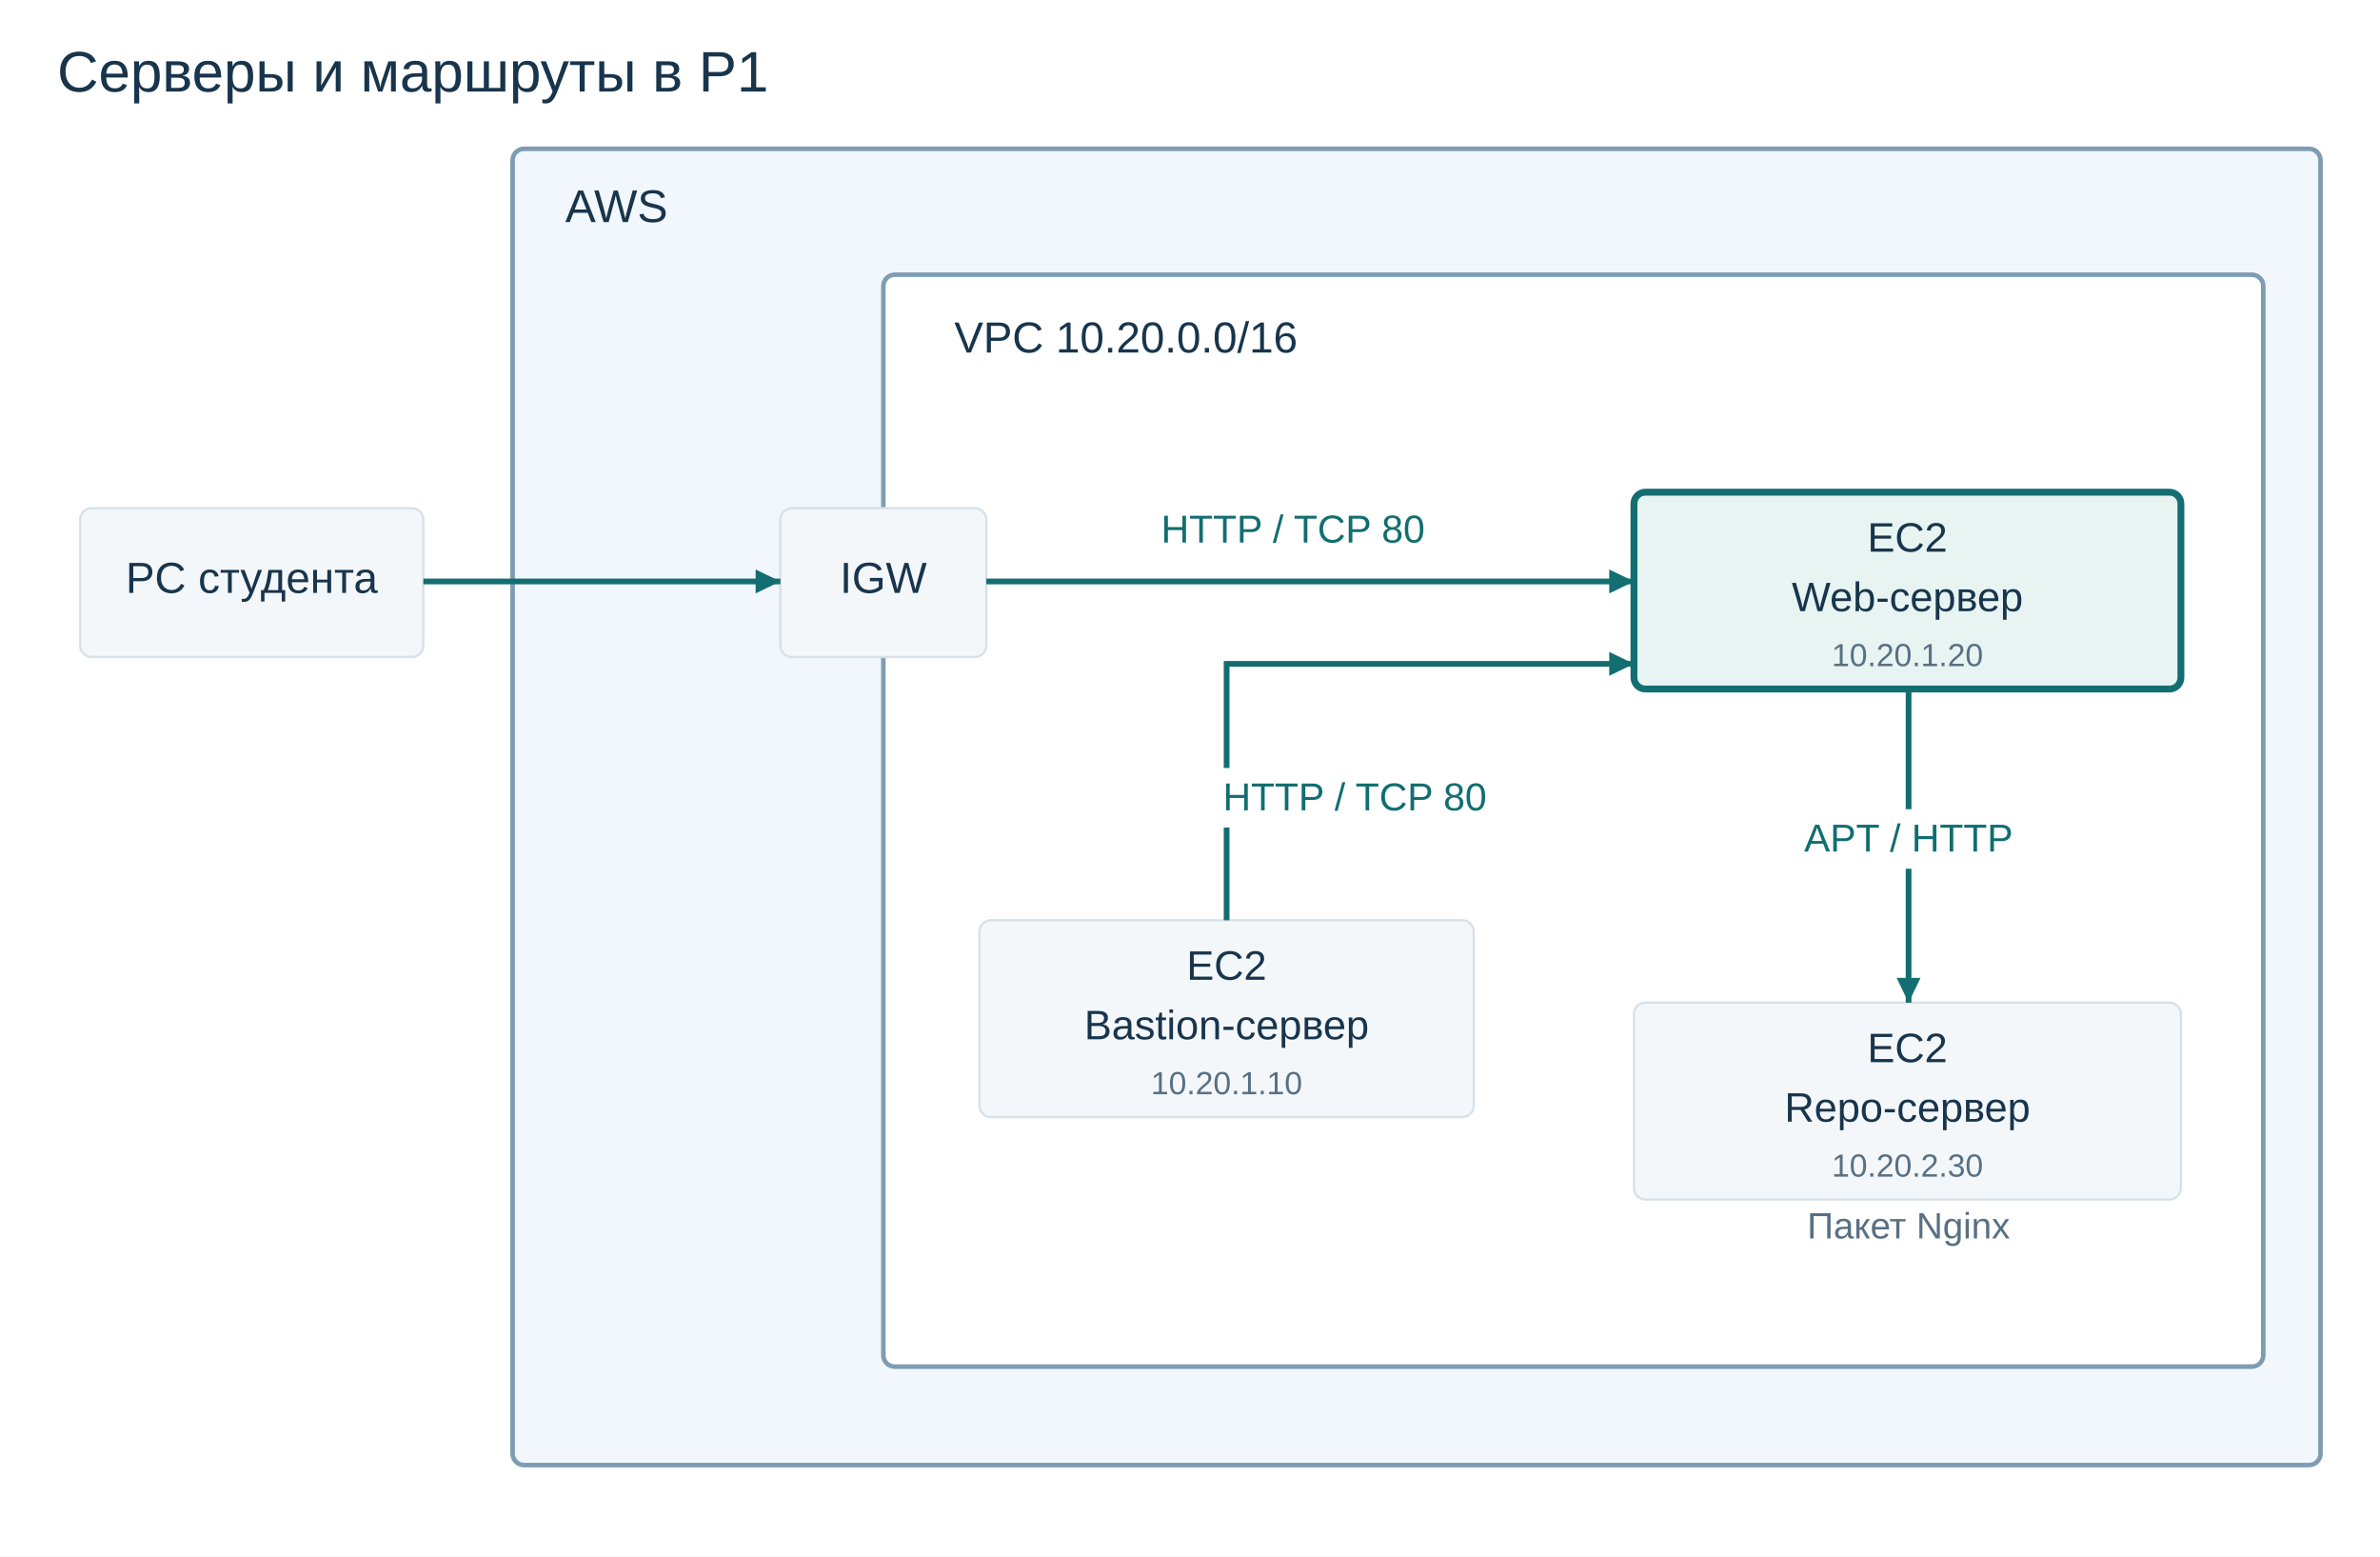
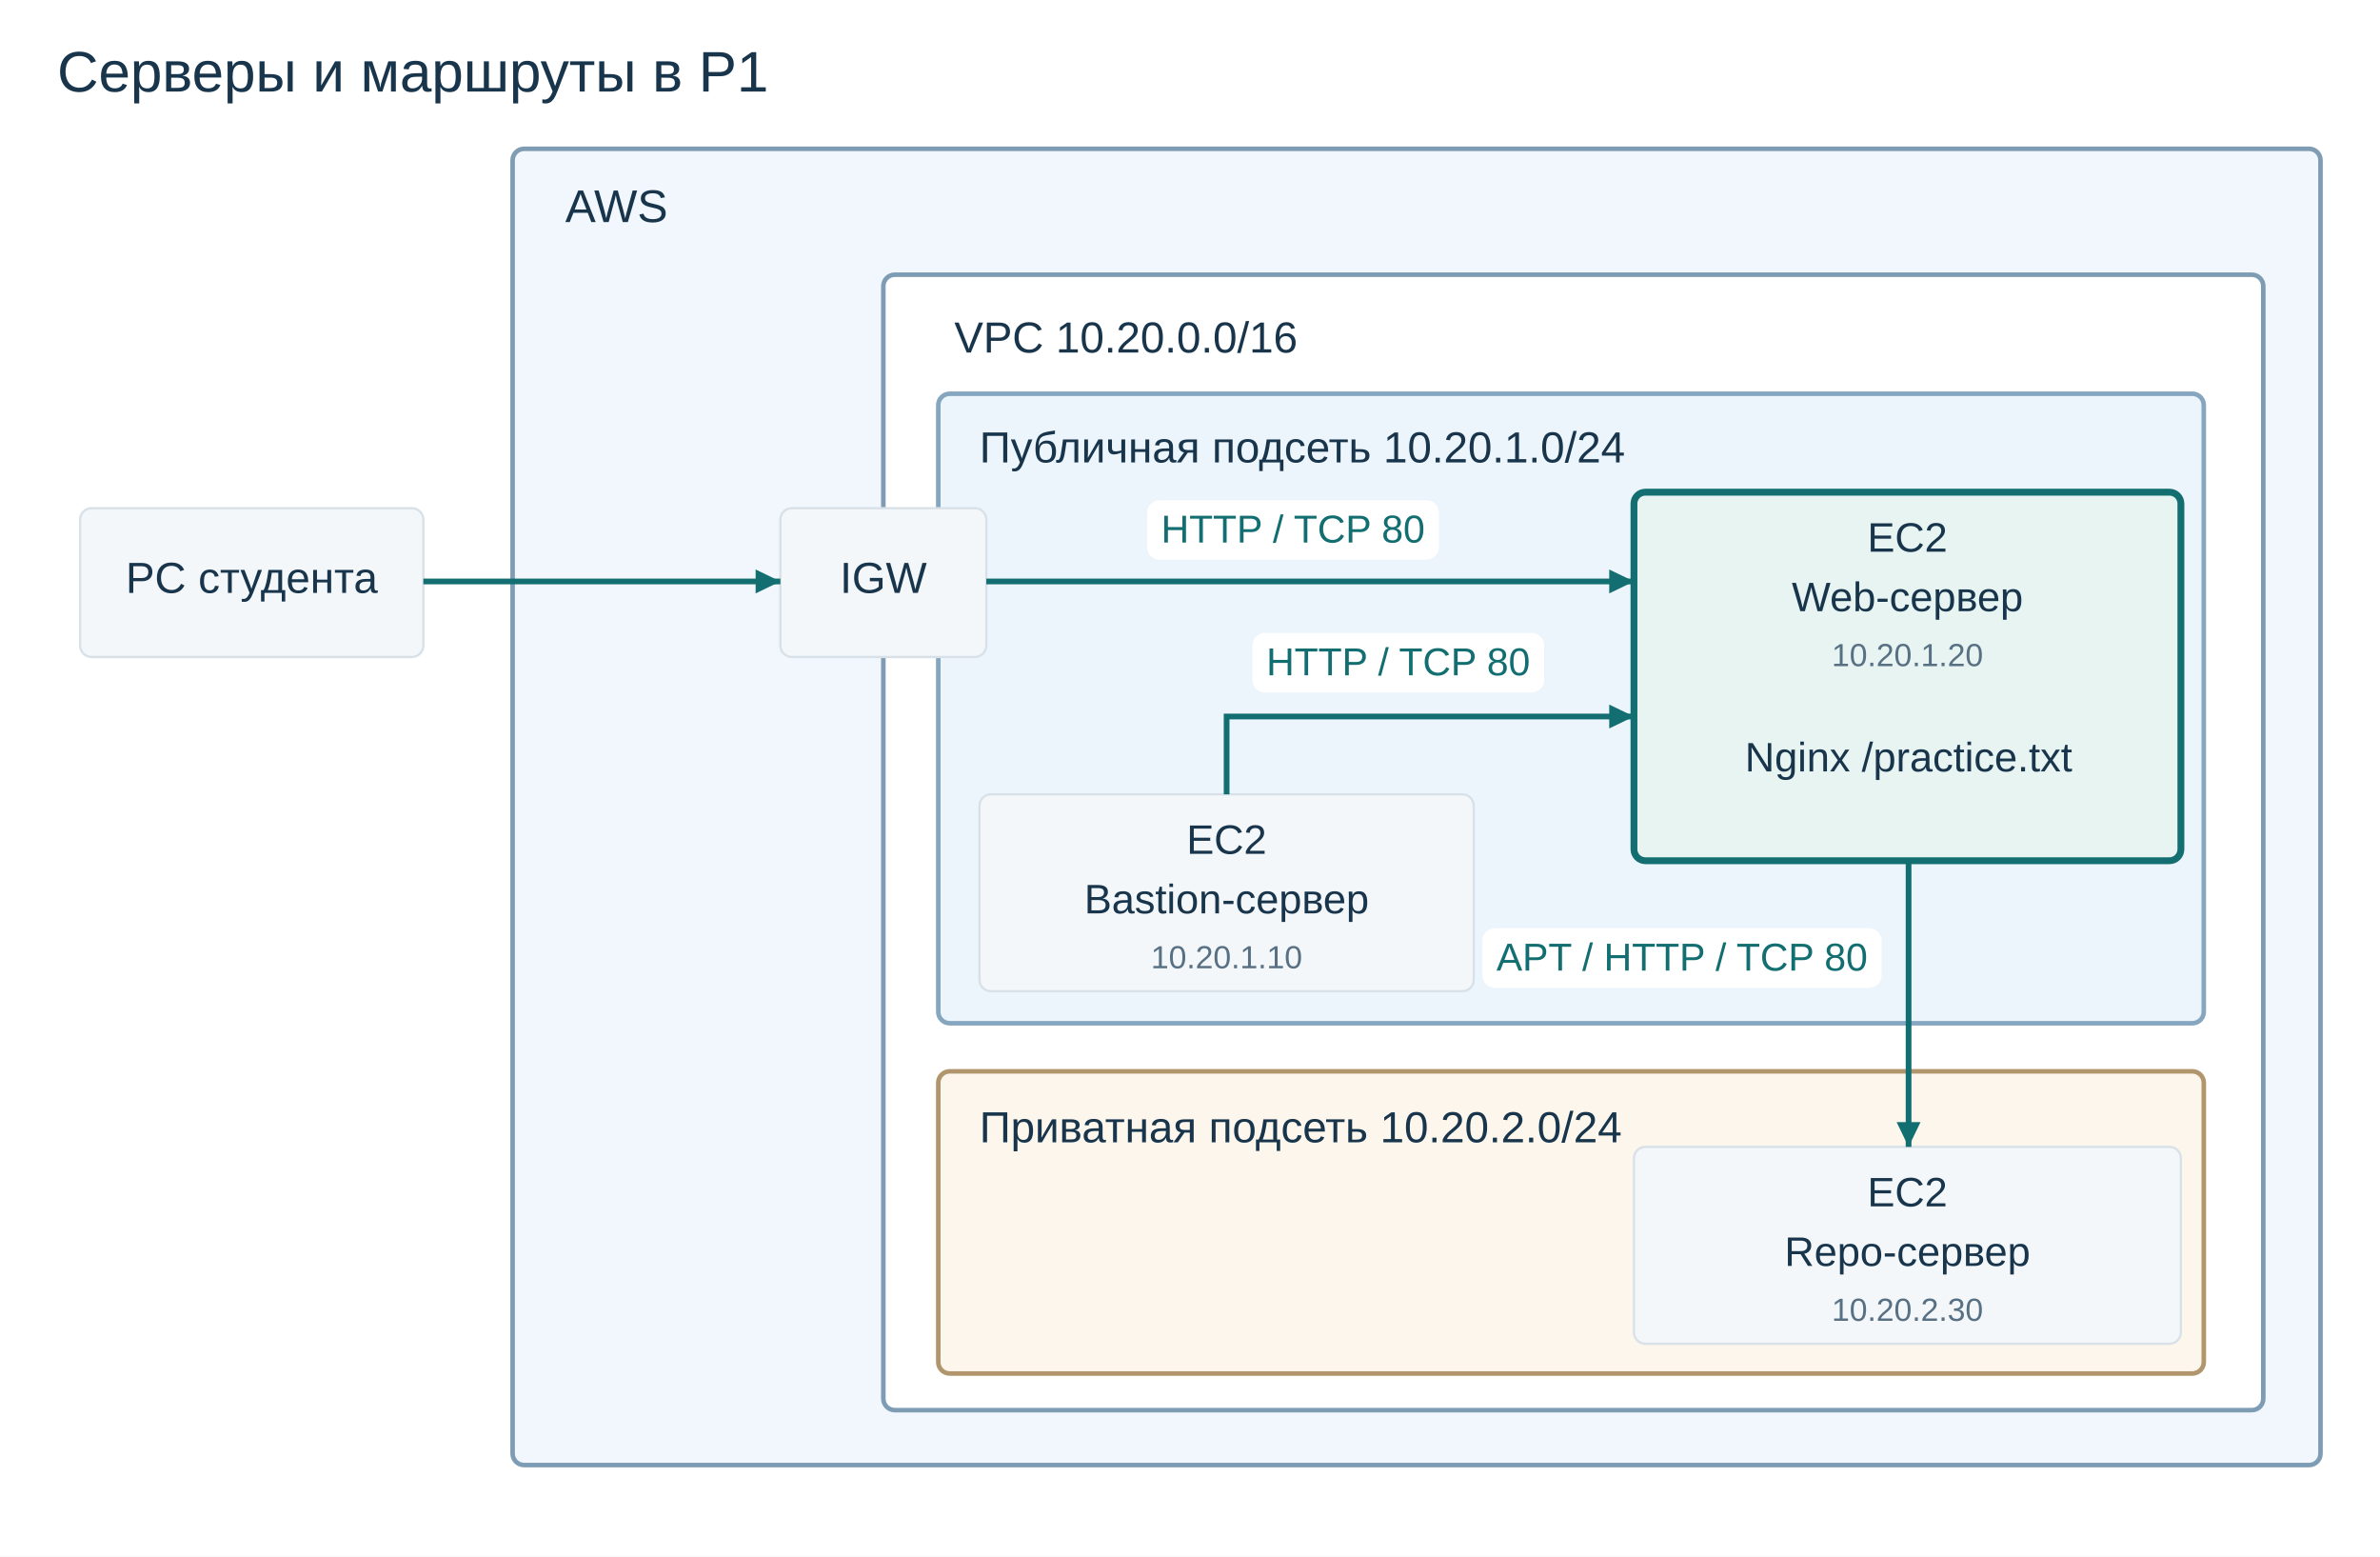
<svg xmlns="http://www.w3.org/2000/svg" width="1040" height="680" viewBox="0 0 1040 680" role="img">
  <rect width="1040" height="680" fill="white" />
  <text x="25" y="40" font-size="25" font-family="Arial,MS Gothic,sans-serif" fill="#18354c">Серверы и маршруты в P1</text>
  <rect x="224" y="65" width="790" height="575" rx="5" fill="#f1f7fc" stroke="#7e9cb3" stroke-width="2" />
  <text x="247" y="97" font-size="20" font-family="Arial,MS Gothic,sans-serif" fill="#18354c">AWS</text>
-   <rect x="386" y="120" width="603" height="477" rx="5" fill="white" stroke="#7e9cb3" stroke-width="2" />
+   <rect x="386" y="120" width="603" height="496" rx="5" fill="white" stroke="#7e9cb3" stroke-width="2" />
  <text x="417" y="154" font-size="19" font-family="Arial,MS Gothic,sans-serif" fill="#18354c">VPC  10.20.0.0/16</text>
+   <rect x="410" y="172" width="553" height="275" rx="5" fill="#edf5fc" stroke="#86a6bf" stroke-width="2" />
+   <text x="428" y="202" font-size="19" font-family="Arial,MS Gothic,sans-serif" fill="#18354c">Публичная подсеть  10.20.1.0/24</text>
+   <rect x="410" y="468" width="553" height="132" rx="5" fill="#fcf6ec" stroke="#b1956c" stroke-width="2" />
+   <text x="428" y="499" font-size="19" font-family="Arial,MS Gothic,sans-serif" fill="#18354c">Приватная подсеть  10.20.2.0/24</text>
+   <rect x="714" y="215" width="239" height="161" rx="5" fill="#e7f4f2" stroke="#126e70" stroke-width="3" />
+   <text x="833.5" y="241" font-size="18" font-family="Arial,MS Gothic,sans-serif" fill="#18354c" text-anchor="middle">EC2</text>
+   <text x="833.5" y="267" font-size="18" font-family="Arial,MS Gothic,sans-serif" fill="#18354c" text-anchor="middle">Web-сервер</text>
+   <text x="833.5" y="291" font-size="14" font-family="Arial,MS Gothic,sans-serif" fill="#587083" text-anchor="middle">10.20.1.20</text>
+   <rect x="428" y="347" width="216" height="86" rx="5" fill="#f4f7fa" stroke="#d8e1e8" stroke-width="1" />
+   <text x="536.0" y="373" font-size="18" font-family="Arial,MS Gothic,sans-serif" fill="#18354c" text-anchor="middle">EC2</text>
+   <text x="536.0" y="399" font-size="18" font-family="Arial,MS Gothic,sans-serif" fill="#18354c" text-anchor="middle">Bastion-сервер</text>
+   <text x="536.0" y="423" font-size="14" font-family="Arial,MS Gothic,sans-serif" fill="#587083" text-anchor="middle">10.20.1.10</text>
+   <rect x="714" y="501" width="239" height="86" rx="5" fill="#f4f7fa" stroke="#d8e1e8" stroke-width="1" />
+   <text x="833.5" y="527" font-size="18" font-family="Arial,MS Gothic,sans-serif" fill="#18354c" text-anchor="middle">EC2</text>
+   <text x="833.5" y="553" font-size="18" font-family="Arial,MS Gothic,sans-serif" fill="#18354c" text-anchor="middle">Repo-сервер</text>
+   <text x="833.5" y="577" font-size="14" font-family="Arial,MS Gothic,sans-serif" fill="#587083" text-anchor="middle">10.20.2.30</text>
  <rect x="35" y="222" width="150" height="65" rx="5" fill="#f4f7fa" stroke="#d8e1e8" stroke-width="1" />
  <text x="110.0" y="259" font-size="19" font-family="Arial,MS Gothic,sans-serif" fill="#18354c" text-anchor="middle">PC студента</text>
  <rect x="341" y="222" width="90" height="65" rx="5" fill="#f4f7fa" stroke="#d8e1e8" stroke-width="1" />
  <text x="386.0" y="259" font-size="19" font-family="Arial,MS Gothic,sans-serif" fill="#18354c" text-anchor="middle">IGW</text>
-   <rect x="714" y="215" width="239" height="86" rx="5" fill="#e7f4f2" stroke="#126e70" stroke-width="3" />
-   <text x="833.5" y="241" font-size="18" font-family="Arial,MS Gothic,sans-serif" fill="#18354c" text-anchor="middle">EC2</text>
-   <text x="833.5" y="267" font-size="18" font-family="Arial,MS Gothic,sans-serif" fill="#18354c" text-anchor="middle">Web-сервер</text>
-   <text x="833.5" y="291" font-size="14" font-family="Arial,MS Gothic,sans-serif" fill="#587083" text-anchor="middle">10.20.1.20</text>
-   <rect x="428" y="402" width="216" height="86" rx="5" fill="#f4f7fa" stroke="#d8e1e8" stroke-width="1" />
-   <text x="536.0" y="428" font-size="18" font-family="Arial,MS Gothic,sans-serif" fill="#18354c" text-anchor="middle">EC2</text>
-   <text x="536.0" y="454" font-size="18" font-family="Arial,MS Gothic,sans-serif" fill="#18354c" text-anchor="middle">Bastion-сервер</text>
-   <text x="536.0" y="478" font-size="14" font-family="Arial,MS Gothic,sans-serif" fill="#587083" text-anchor="middle">10.20.1.10</text>
-   <rect x="714" y="438" width="239" height="86" rx="5" fill="#f4f7fa" stroke="#d8e1e8" stroke-width="1" />
-   <text x="833.5" y="464" font-size="18" font-family="Arial,MS Gothic,sans-serif" fill="#18354c" text-anchor="middle">EC2</text>
-   <text x="833.5" y="490" font-size="18" font-family="Arial,MS Gothic,sans-serif" fill="#18354c" text-anchor="middle">Repo-сервер</text>
-   <text x="833.5" y="514" font-size="14" font-family="Arial,MS Gothic,sans-serif" fill="#587083" text-anchor="middle">10.20.2.30</text>
  <polyline points="185,254 341,254" fill="none" stroke="#126e70" stroke-width="2.5" />
  <polygon points="341.00,254.00 330.19,259.22 330.19,248.78" fill="#126e70" />
  <polyline points="431,254 714,254" fill="none" stroke="#126e70" stroke-width="2.5" />
  <polygon points="714.00,254.00 703.19,259.22 703.19,248.78" fill="#126e70" />
  <rect x="501.762" y="219" width="126.477" height="25" rx="5" fill="white" stroke="white" stroke-width="1" />
  <text x="565" y="237" font-size="17" font-family="Arial,MS Gothic,sans-serif" fill="#126e70" text-anchor="middle">HTTP / TCP 80</text>
-   <polyline points="536,402 536,290 714,290" fill="none" stroke="#126e70" stroke-width="2.5" />
-   <polygon points="714.00,290.00 703.19,295.22 703.19,284.78" fill="#126e70" />
-   <rect x="528.762" y="336" width="126.477" height="25" rx="5" fill="white" stroke="white" stroke-width="1" />
-   <text x="592" y="354" font-size="17" font-family="Arial,MS Gothic,sans-serif" fill="#126e70" text-anchor="middle">HTTP / TCP 80</text>
-   <polyline points="834,301 834,438" fill="none" stroke="#126e70" stroke-width="2.5" />
-   <polygon points="834.00,438.00 828.78,427.19 839.22,427.19" fill="#126e70" />
-   <rect x="783.004" y="354" width="101.992" height="25" rx="5" fill="white" stroke="white" stroke-width="1" />
-   <text x="834" y="372" font-size="17" font-family="Arial,MS Gothic,sans-serif" fill="#126e70" text-anchor="middle">APT / HTTP</text>
-   <text x="834" y="541" font-size="16" font-family="Arial,MS Gothic,sans-serif" fill="#587083" text-anchor="middle">Пакет Nginx</text>
+   <polyline points="834,376 834,501" fill="none" stroke="#126e70" stroke-width="2.5" />
+   <polygon points="834.00,501.00 828.78,490.19 839.22,490.19" fill="#126e70" />
+   <rect x="648.266" y="406" width="173.469" height="25" rx="5" fill="white" stroke="white" stroke-width="1" />
+   <text x="735" y="424" font-size="17" font-family="Arial,MS Gothic,sans-serif" fill="#126e70" text-anchor="middle">APT / HTTP / TCP 80</text>
+   <polyline points="536,347 536,313 714,313" fill="none" stroke="#126e70" stroke-width="2.5" />
+   <polygon points="714.00,313.00 703.19,318.22 703.19,307.78" fill="#126e70" />
+   <rect x="547.762" y="277" width="126.477" height="25" rx="5" fill="white" stroke="white" stroke-width="1" />
+   <text x="611" y="295" font-size="17" font-family="Arial,MS Gothic,sans-serif" fill="#126e70" text-anchor="middle">HTTP / TCP 80</text>
+   <text x="834" y="337" font-size="18" font-family="Arial,MS Gothic,sans-serif" fill="#18354c" text-anchor="middle">Nginx /practice.txt</text>
</svg>
